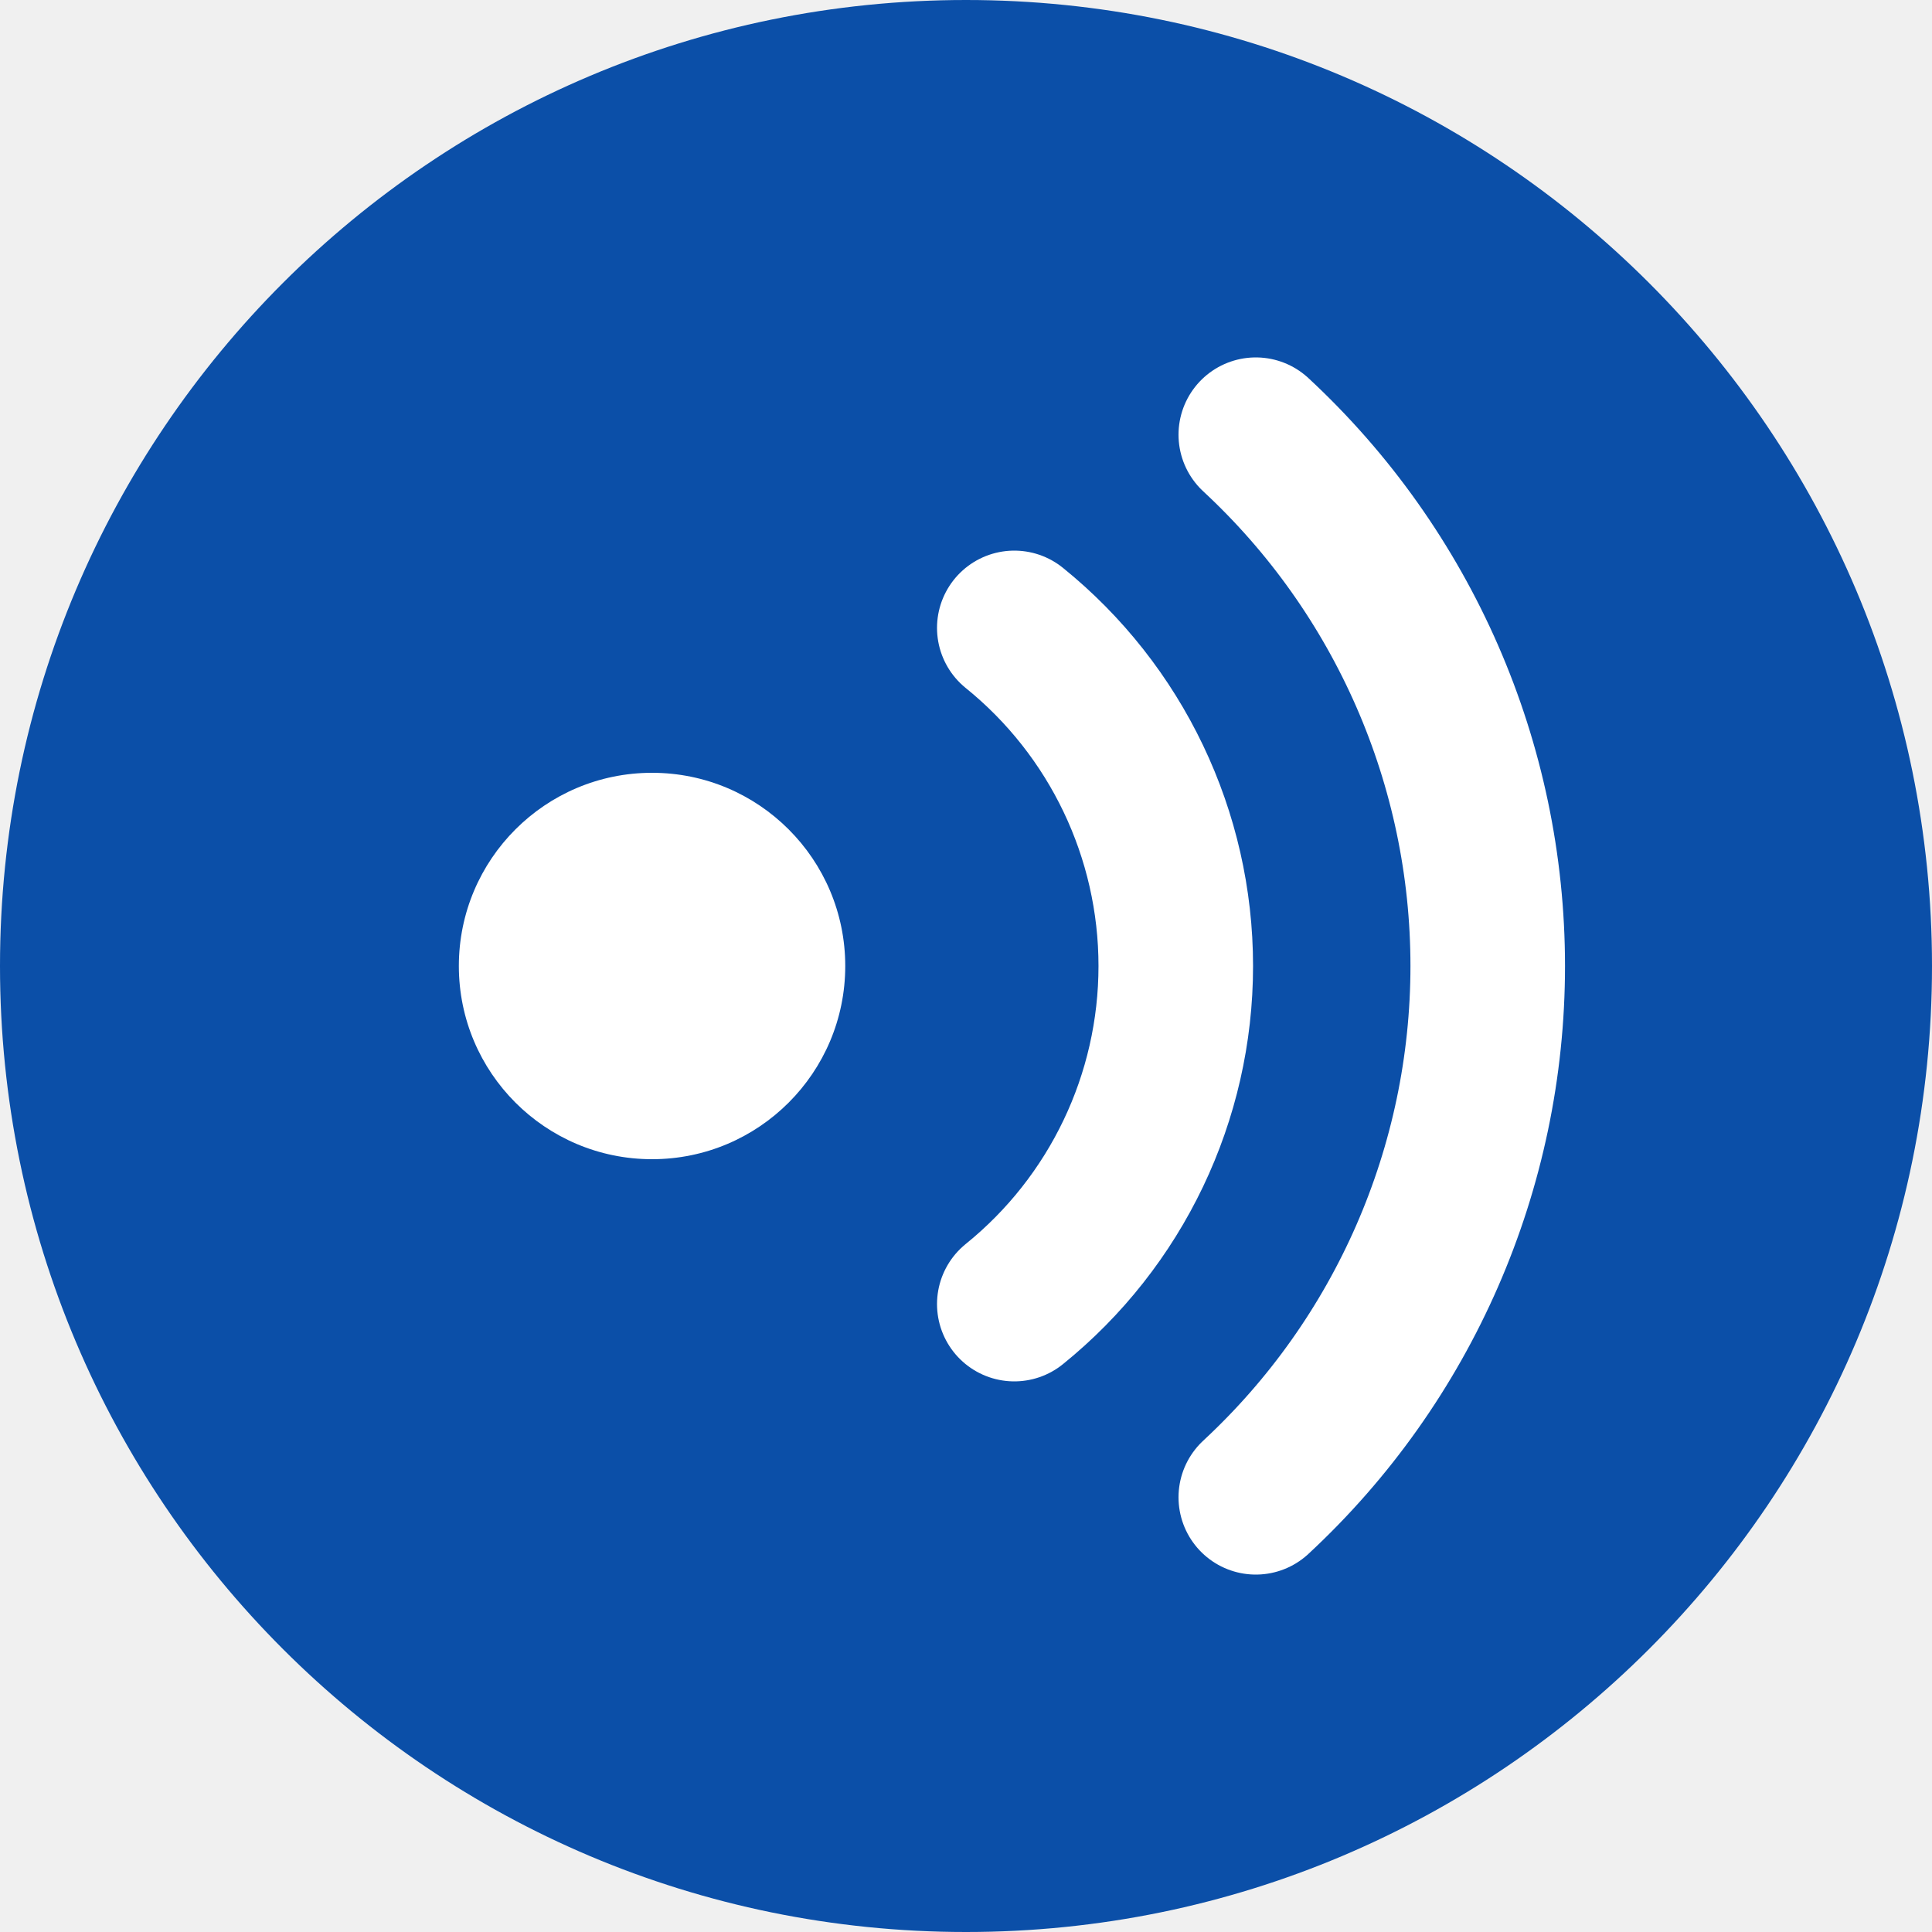
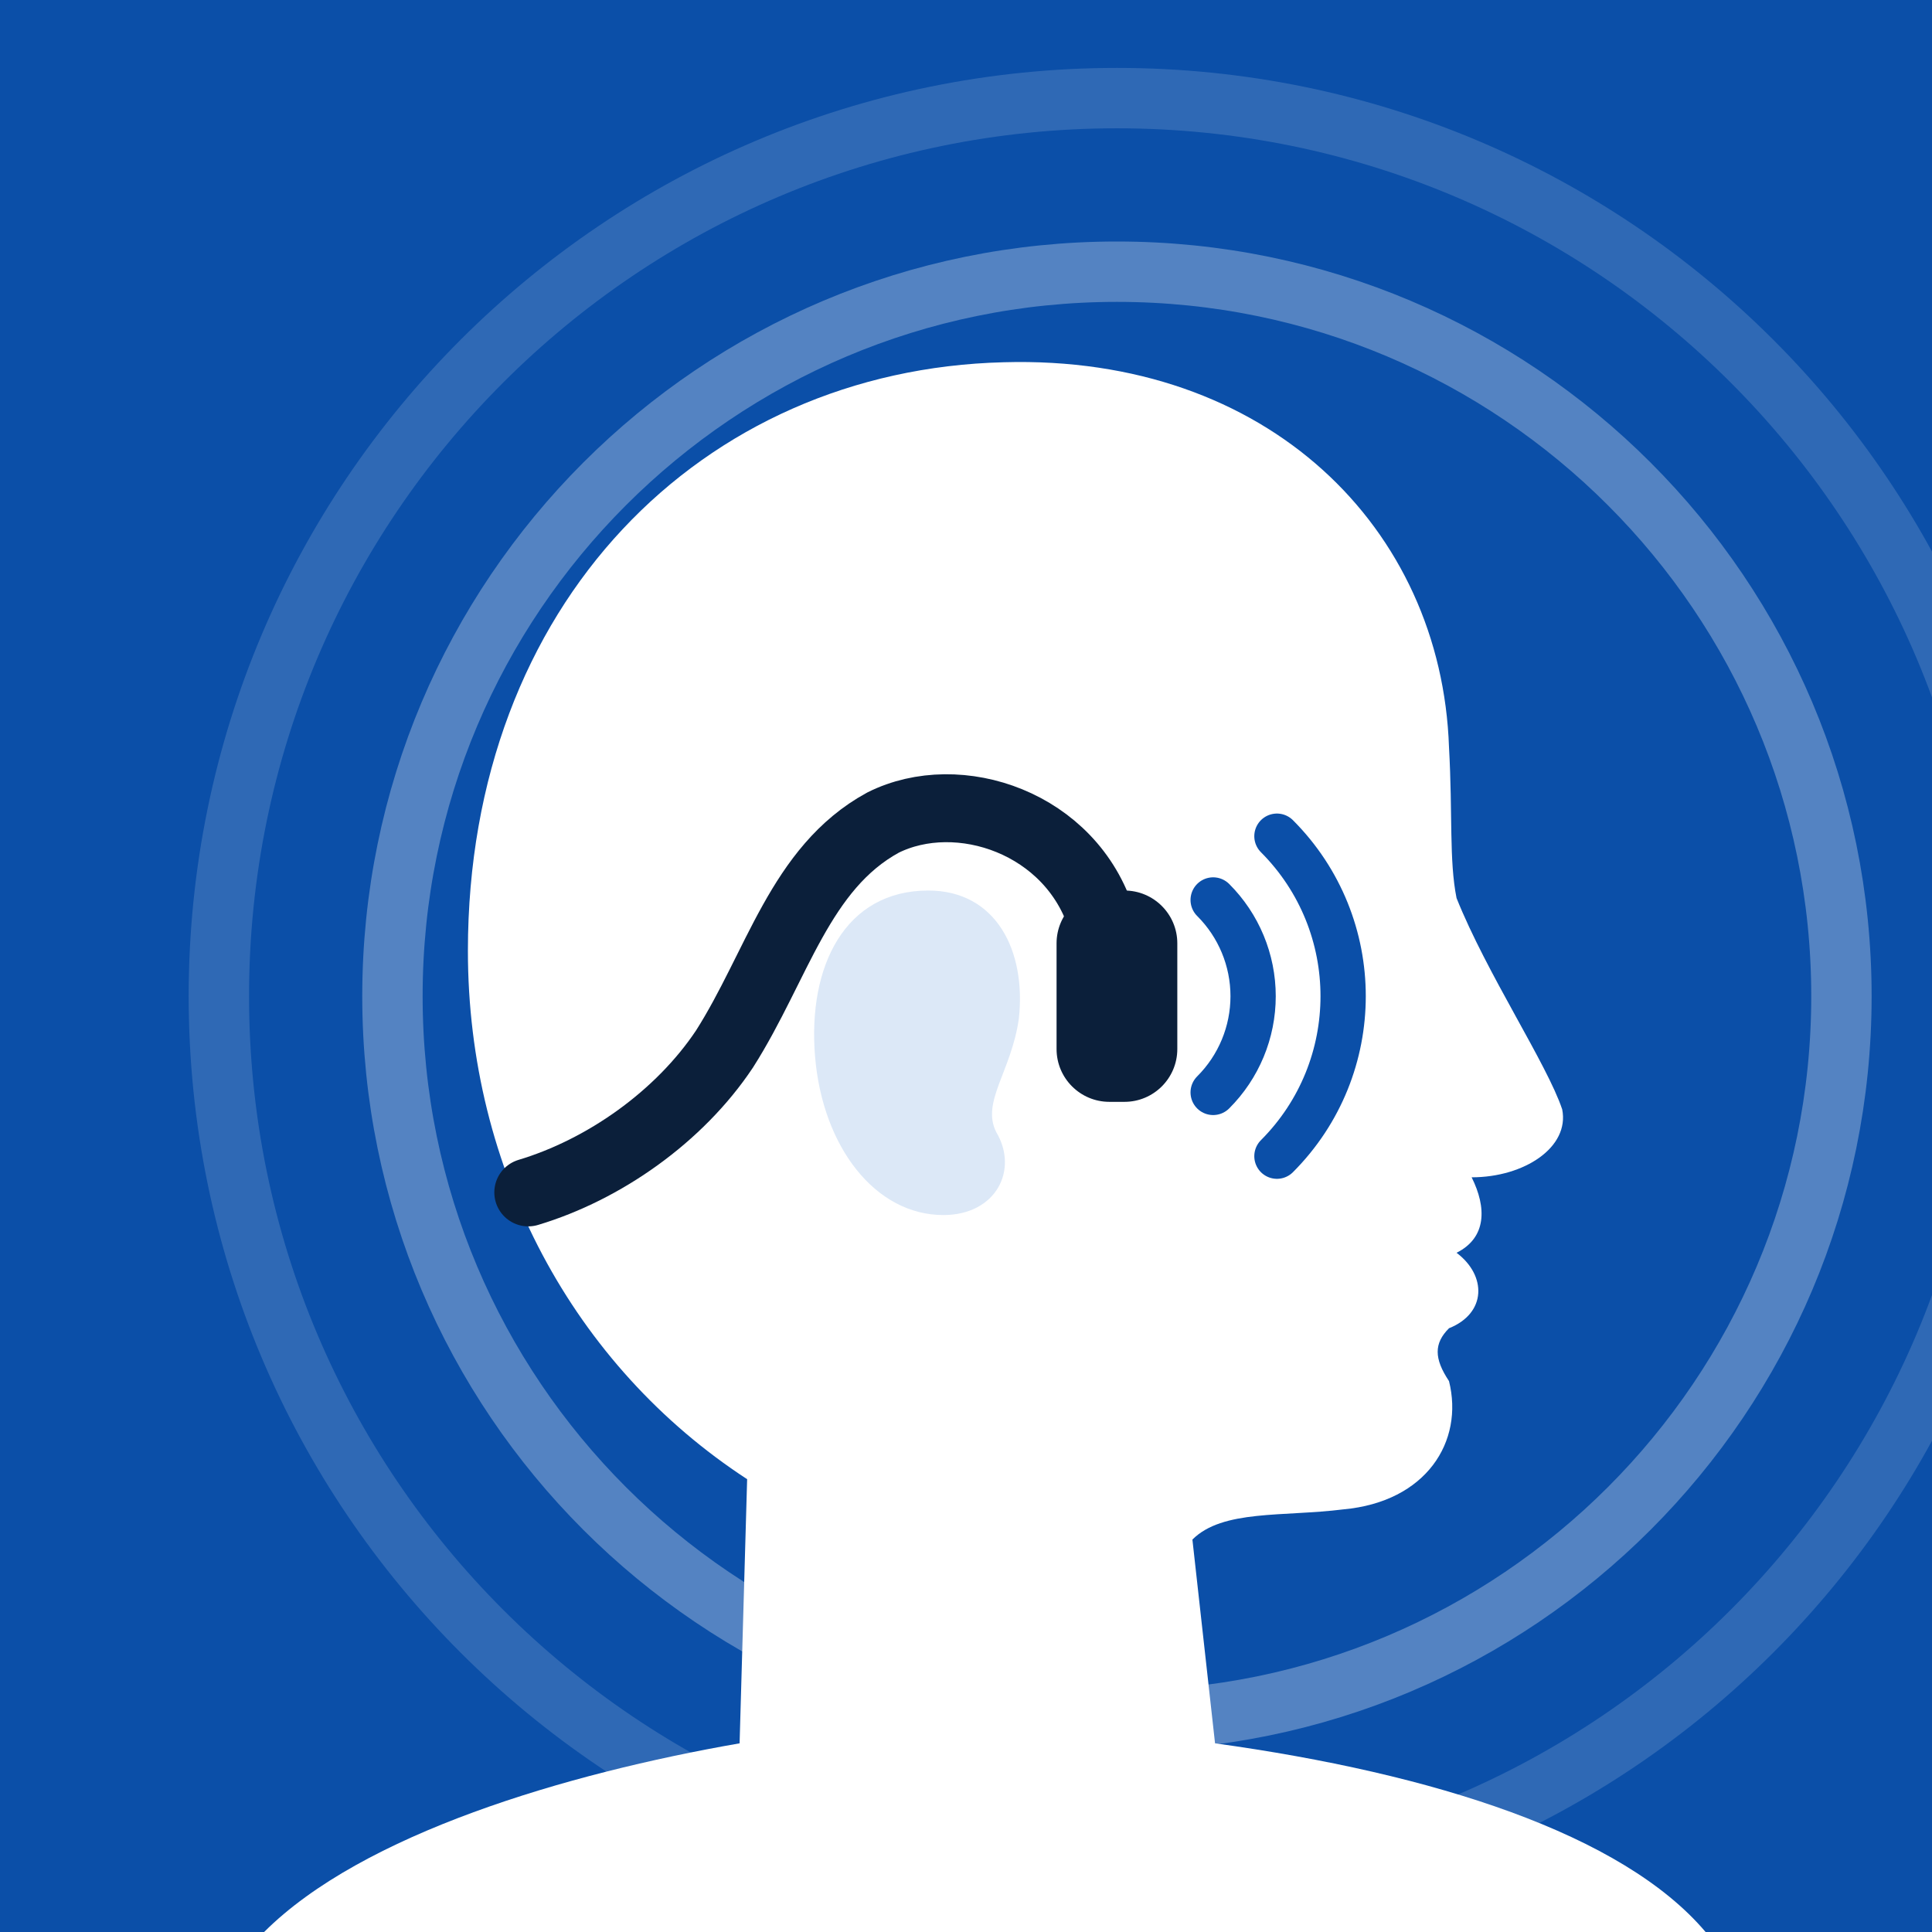
- <svg xmlns="http://www.w3.org/2000/svg" viewBox="0 0 40 40">
-   <circle cx="20" cy="20" r="20" fill="#0B4FA8" />
-   <circle cx="13.5" cy="20" r="4" fill="#FFFFFF" />
-   <path d="M21 13a9 9 0 0 1 0 14" fill="none" stroke="#FFFFFF" stroke-width="3.2" stroke-linecap="round" />
-   <path d="M26 9a15 15 0 0 1 0 22" fill="none" stroke="#FFFFFF" stroke-width="3.2" stroke-linecap="round" />
+ <svg xmlns="http://www.w3.org/2000/svg" viewBox="0 0 512 512">
+   <rect width="512" height="512" fill="#0B4FA8" />
+   <g fill="none" stroke="#FFFFFF" stroke-width="16">
+     <circle cx="296" cy="264" r="192" stroke-opacity="0.30" />
+     <circle cx="296" cy="264" r="238" stroke-opacity="0.15" />
+   </g>
+   <path fill="#FFFFFF" d="M 70 512     C 96 486 150 470 196 462     L 198 392     C 152 362 124 310 124 252     C 124 160 186 98 266 96     C 336 94 382 140 384 198     C 385 216 384 228 386 238     C 394 258 410 282 414 294     C 416 304 404 312 390 312     C 394 320 394 328 386 332     C 394 338 394 348 384 352     C 380 356 380 360 384 366     C 388 382 378 398 356 400     C 340 402 324 400 316 408     L 322 462     C 380 470 430 486 452 512 Z" />
+   <path fill="#DCE8F7" d="M 246 236 C 224 236 214 256 216 280 C 218 304 232 322 250 322 C 264 322 270 310 264 300 C 260 292 268 284 270 270 C 272 252 264 236 246 236 Z" />
+   <path d="M 292 244 C 284 218 254 208 234 218 C 212 230 206 256 192 278 C 180 296 160 310 140 316" fill="none" stroke="#0B1F3A" stroke-width="18" stroke-linecap="round" />
+   <rect x="280" y="236" width="32" height="56" rx="14" fill="#0B1F3A" />
+   <g fill="none" stroke="#0B4FA8" stroke-width="12" stroke-linecap="round">
+     <path d="M 321.5 238.5 A 36 36 0 0 1 321.5 289.5" />
+     <path d="M 338.4 221.6 A 60 60 0 0 1 338.4 306.4" />
+   </g>
</svg>
